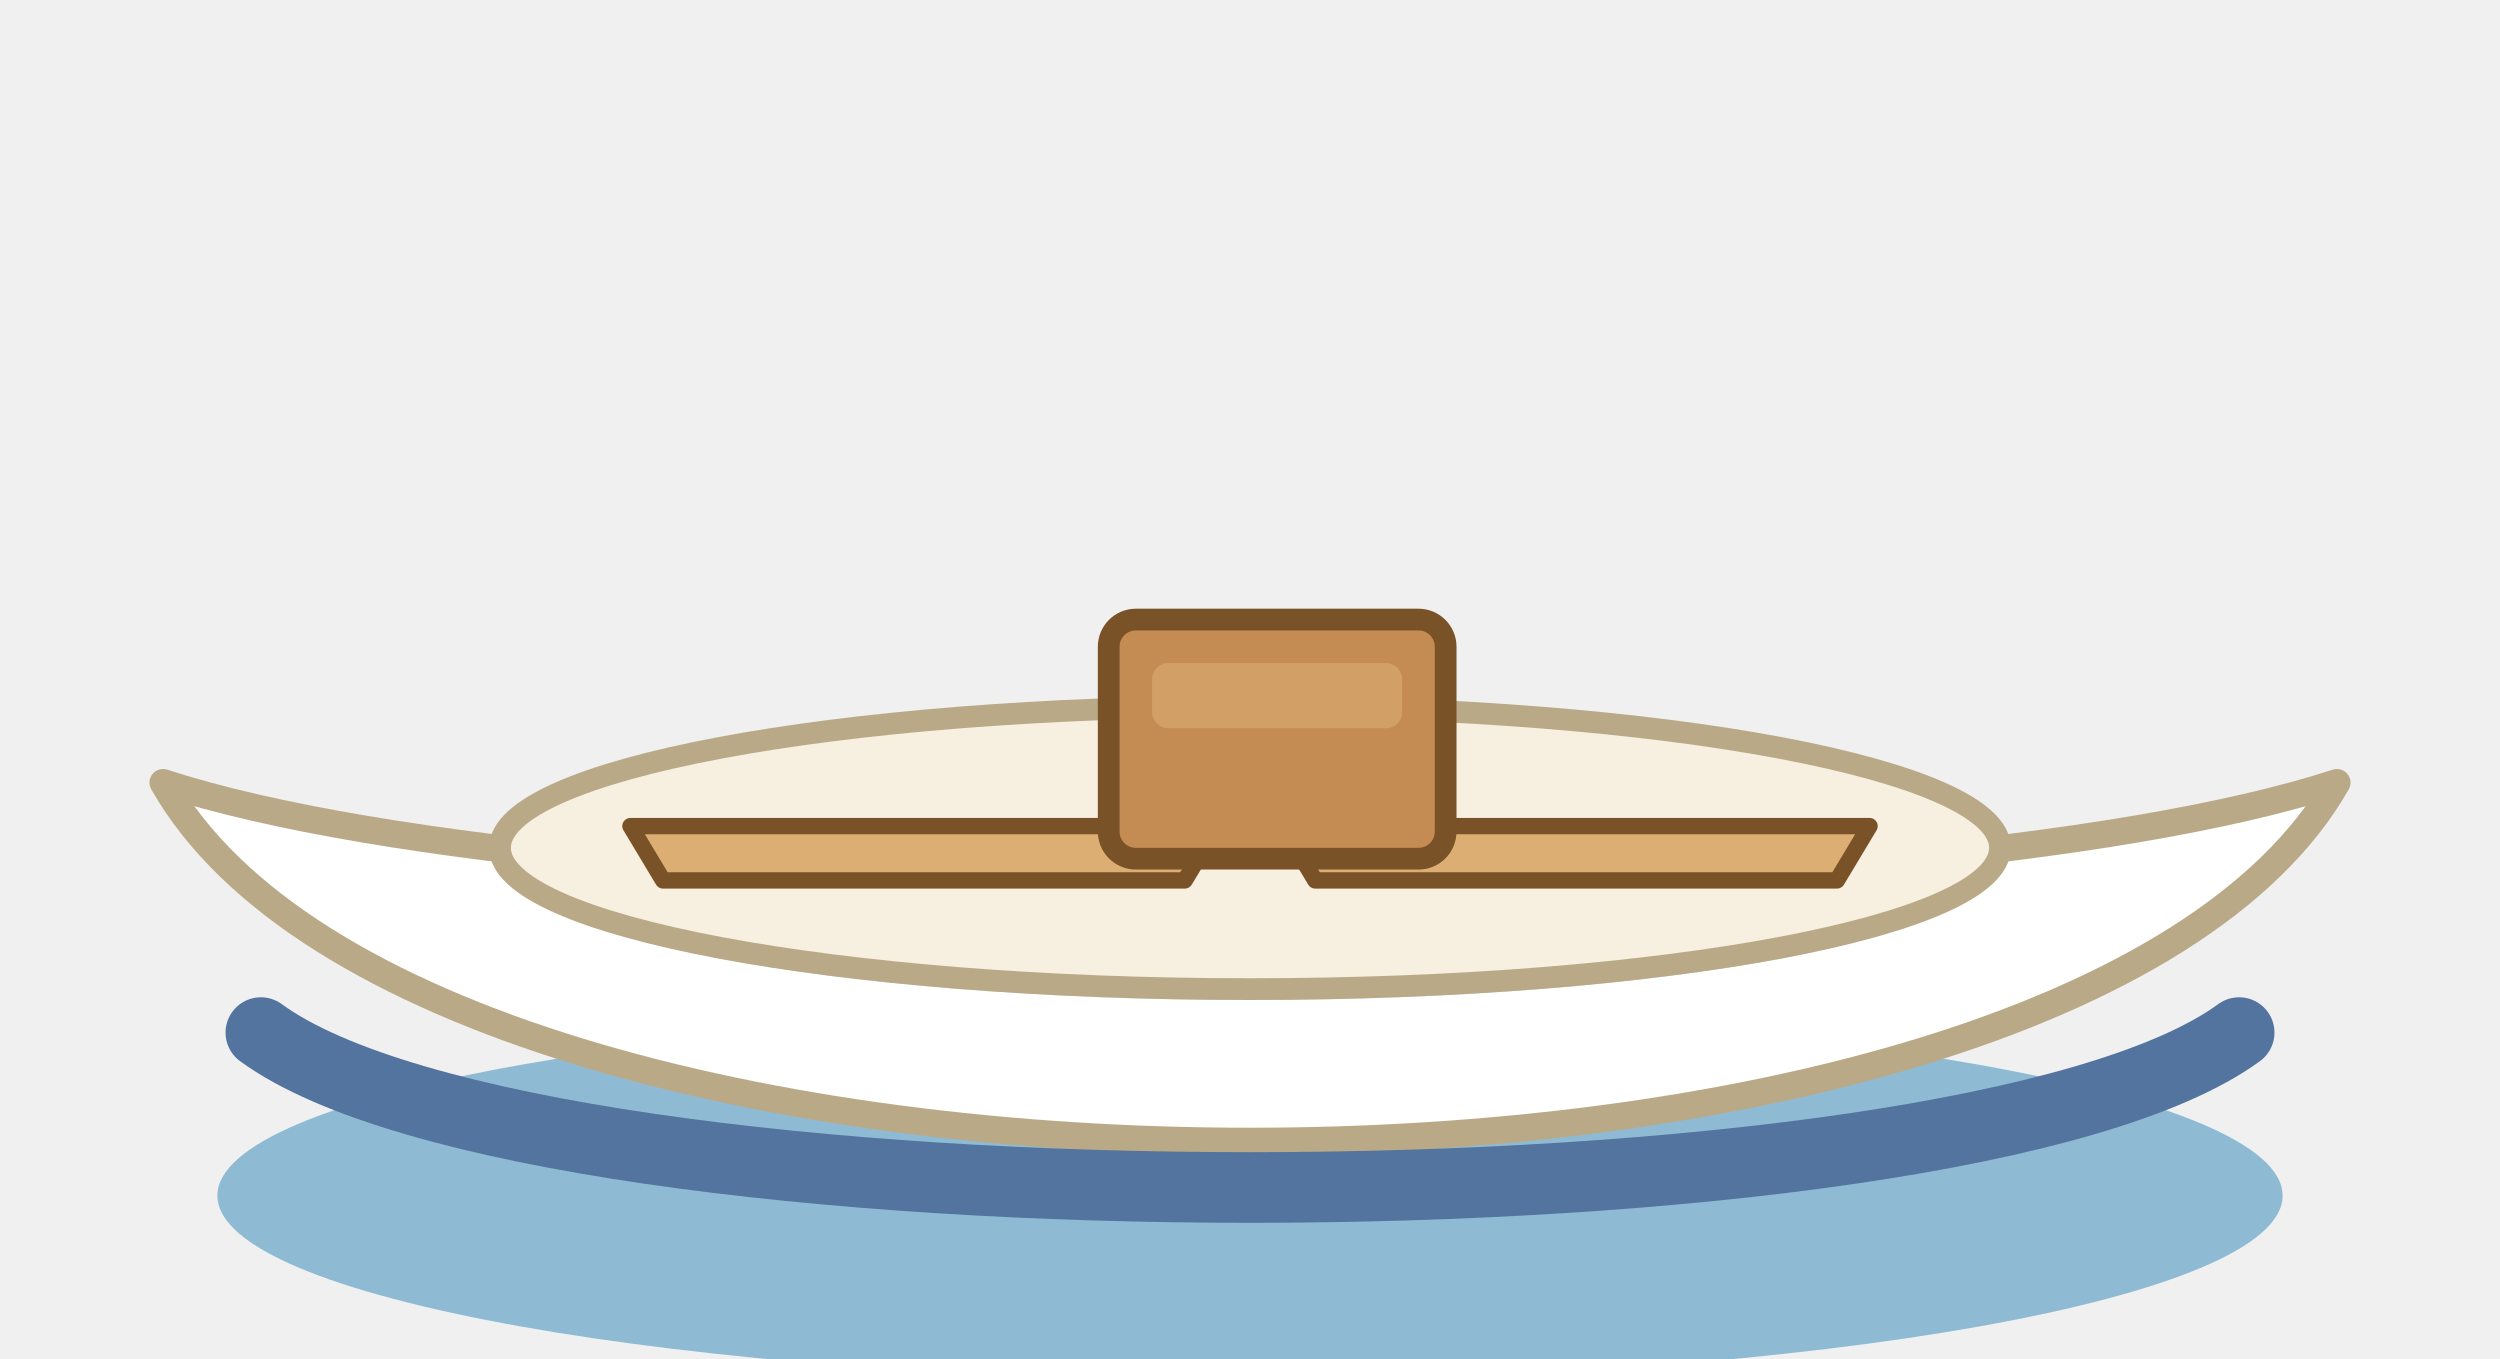
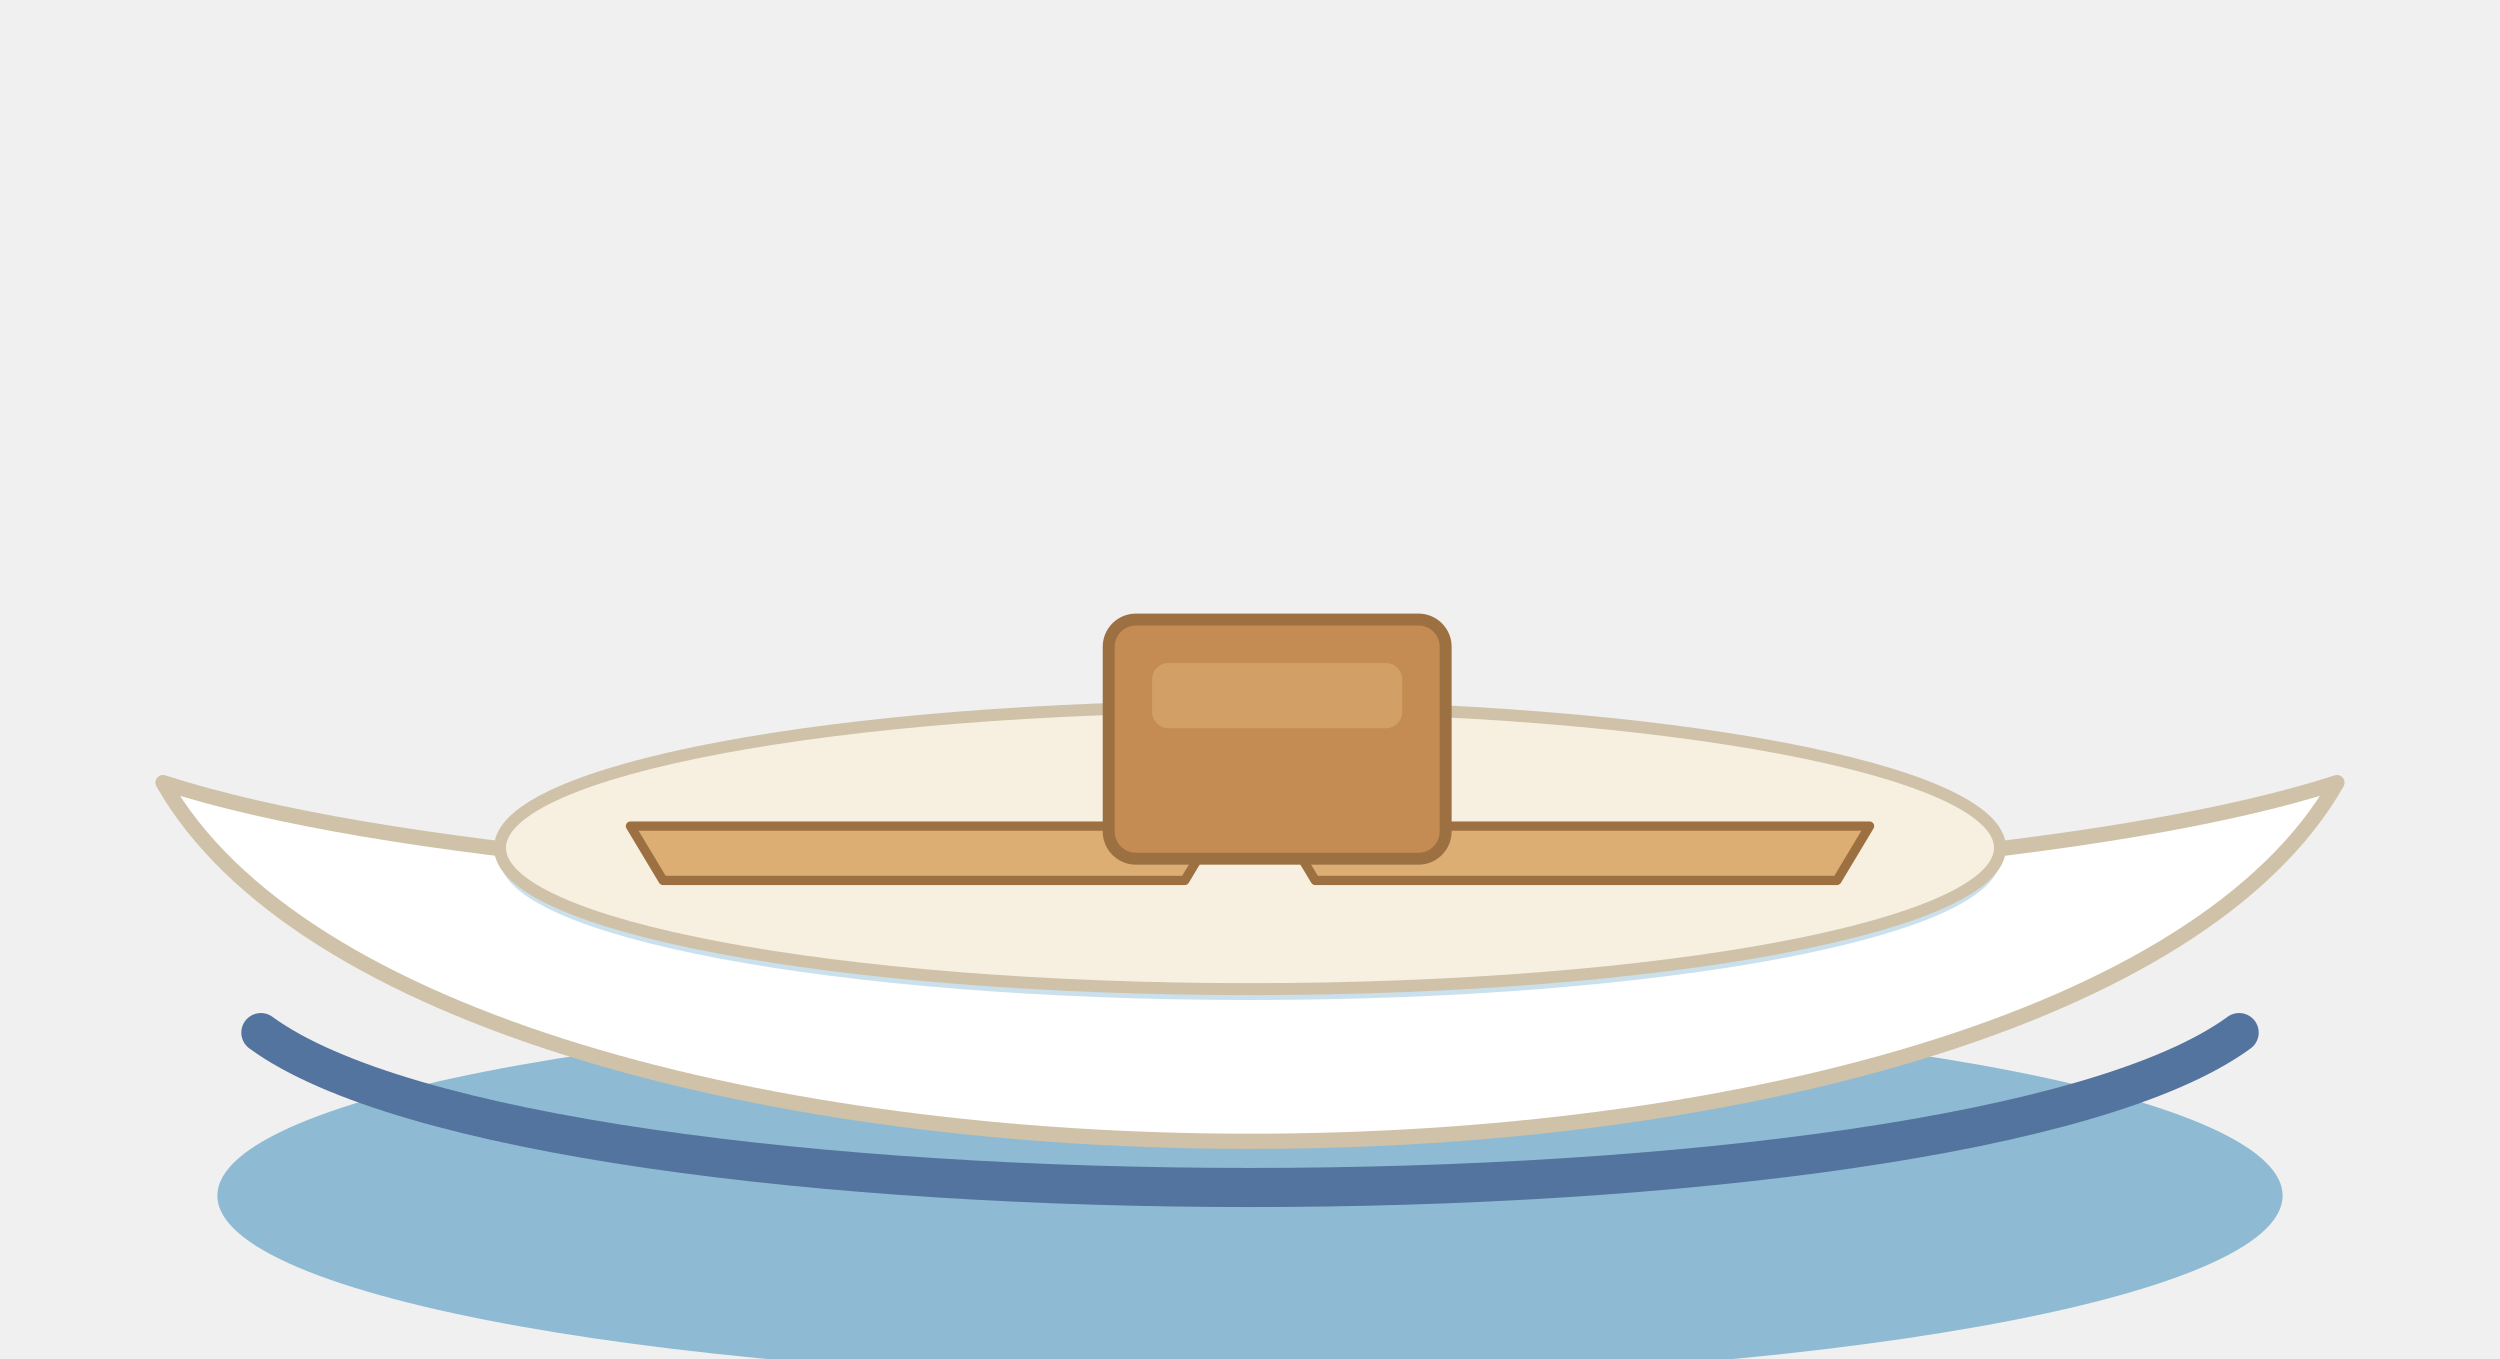
<svg xmlns="http://www.w3.org/2000/svg" width="460" height="250" viewBox="0 0 460 250">
  <ellipse cx="230" cy="220" rx="190" ry="34" fill="#2B85B6" opacity="0.5" />
-   <path d="M 30 144 C 80 232, 380 232, 430 144 C 350 170, 110 170, 30 144 Z" fill="#FFFFFF" stroke="#B9A987" stroke-width="5" stroke-linecap="round" stroke-linejoin="round" />
-   <path d="M 48 190 C 100 228, 360 228, 412 190" fill="none" stroke="#53749E" stroke-width="13" stroke-linecap="round" stroke-linejoin="round" />
+   <path d="M 30 144 C 80 232, 380 232, 430 144 C 350 170, 110 170, 30 144 Z" fill="#FFFFFF" stroke="#CFC2A8" stroke-width="2.8" stroke-linecap="round" stroke-linejoin="round" />
+   <path d="M 48 190 C 100 228, 360 228, 412 190" fill="none" stroke="#53749E" stroke-width="7.2" stroke-linecap="round" stroke-linejoin="round" />
  <ellipse cx="230" cy="158" rx="138" ry="26" fill="#2B85B6" opacity="0.25" />
-   <ellipse cx="230" cy="156" rx="138" ry="26" fill="#F7EFDF" stroke="#B9A987" stroke-width="4" />
-   <polygon points="116,152 224,152 218,162 122,162" fill="#DCAE74" stroke="#7A5227" stroke-width="3" stroke-linejoin="round" />
-   <polygon points="236,152 344,152 338,162 242,162" fill="#DCAE74" stroke="#7A5227" stroke-width="3" stroke-linejoin="round" />
-   <rect x="204" y="114" width="62" height="44" rx="5" fill="#C48C52" stroke="#7A5227" stroke-width="4" />
+   <ellipse cx="230" cy="156" rx="138" ry="26" fill="#F7EFDF" stroke="#CFC2A8" stroke-width="2.2" />
+   <polygon points="116,152 224,152 218,162 122,162" fill="#DCAE74" stroke="#9C7040" stroke-width="1.7" stroke-linejoin="round" />
+   <polygon points="236,152 344,152 338,162 242,162" fill="#DCAE74" stroke="#9C7040" stroke-width="1.7" stroke-linejoin="round" />
+   <rect x="204" y="114" width="62" height="44" rx="5" fill="#C48C52" stroke="#9C7040" stroke-width="2.2" />
  <rect x="212" y="122" width="46" height="12" rx="3" fill="#DCAE74" opacity="0.6" />
</svg>
